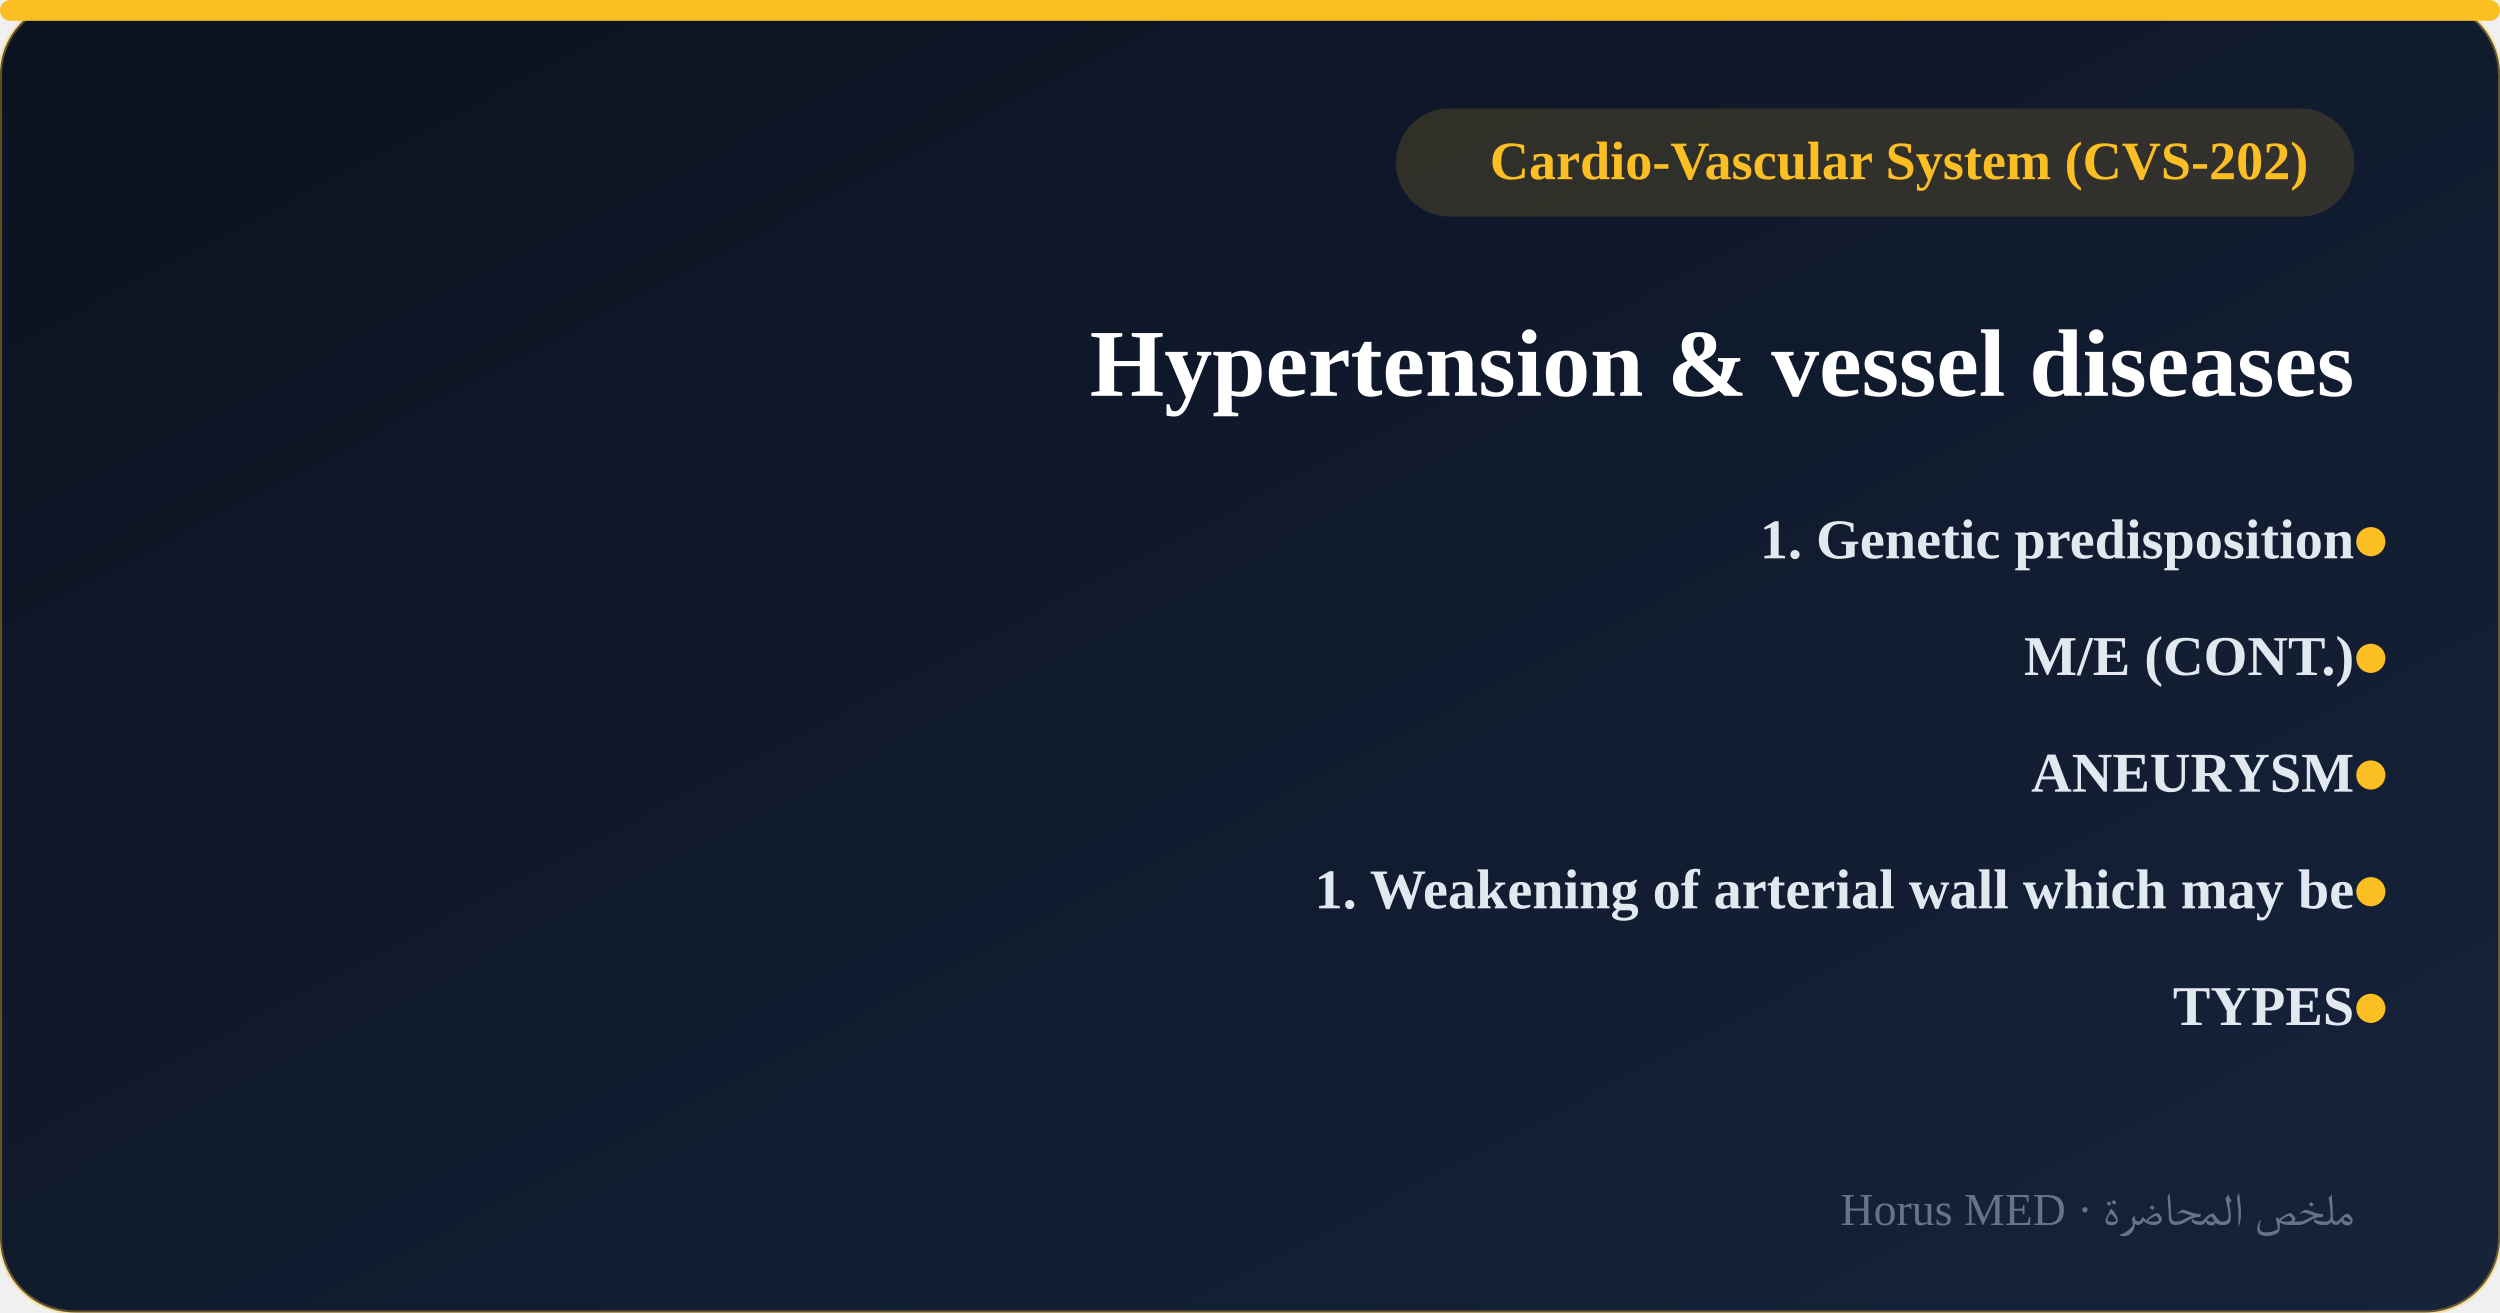
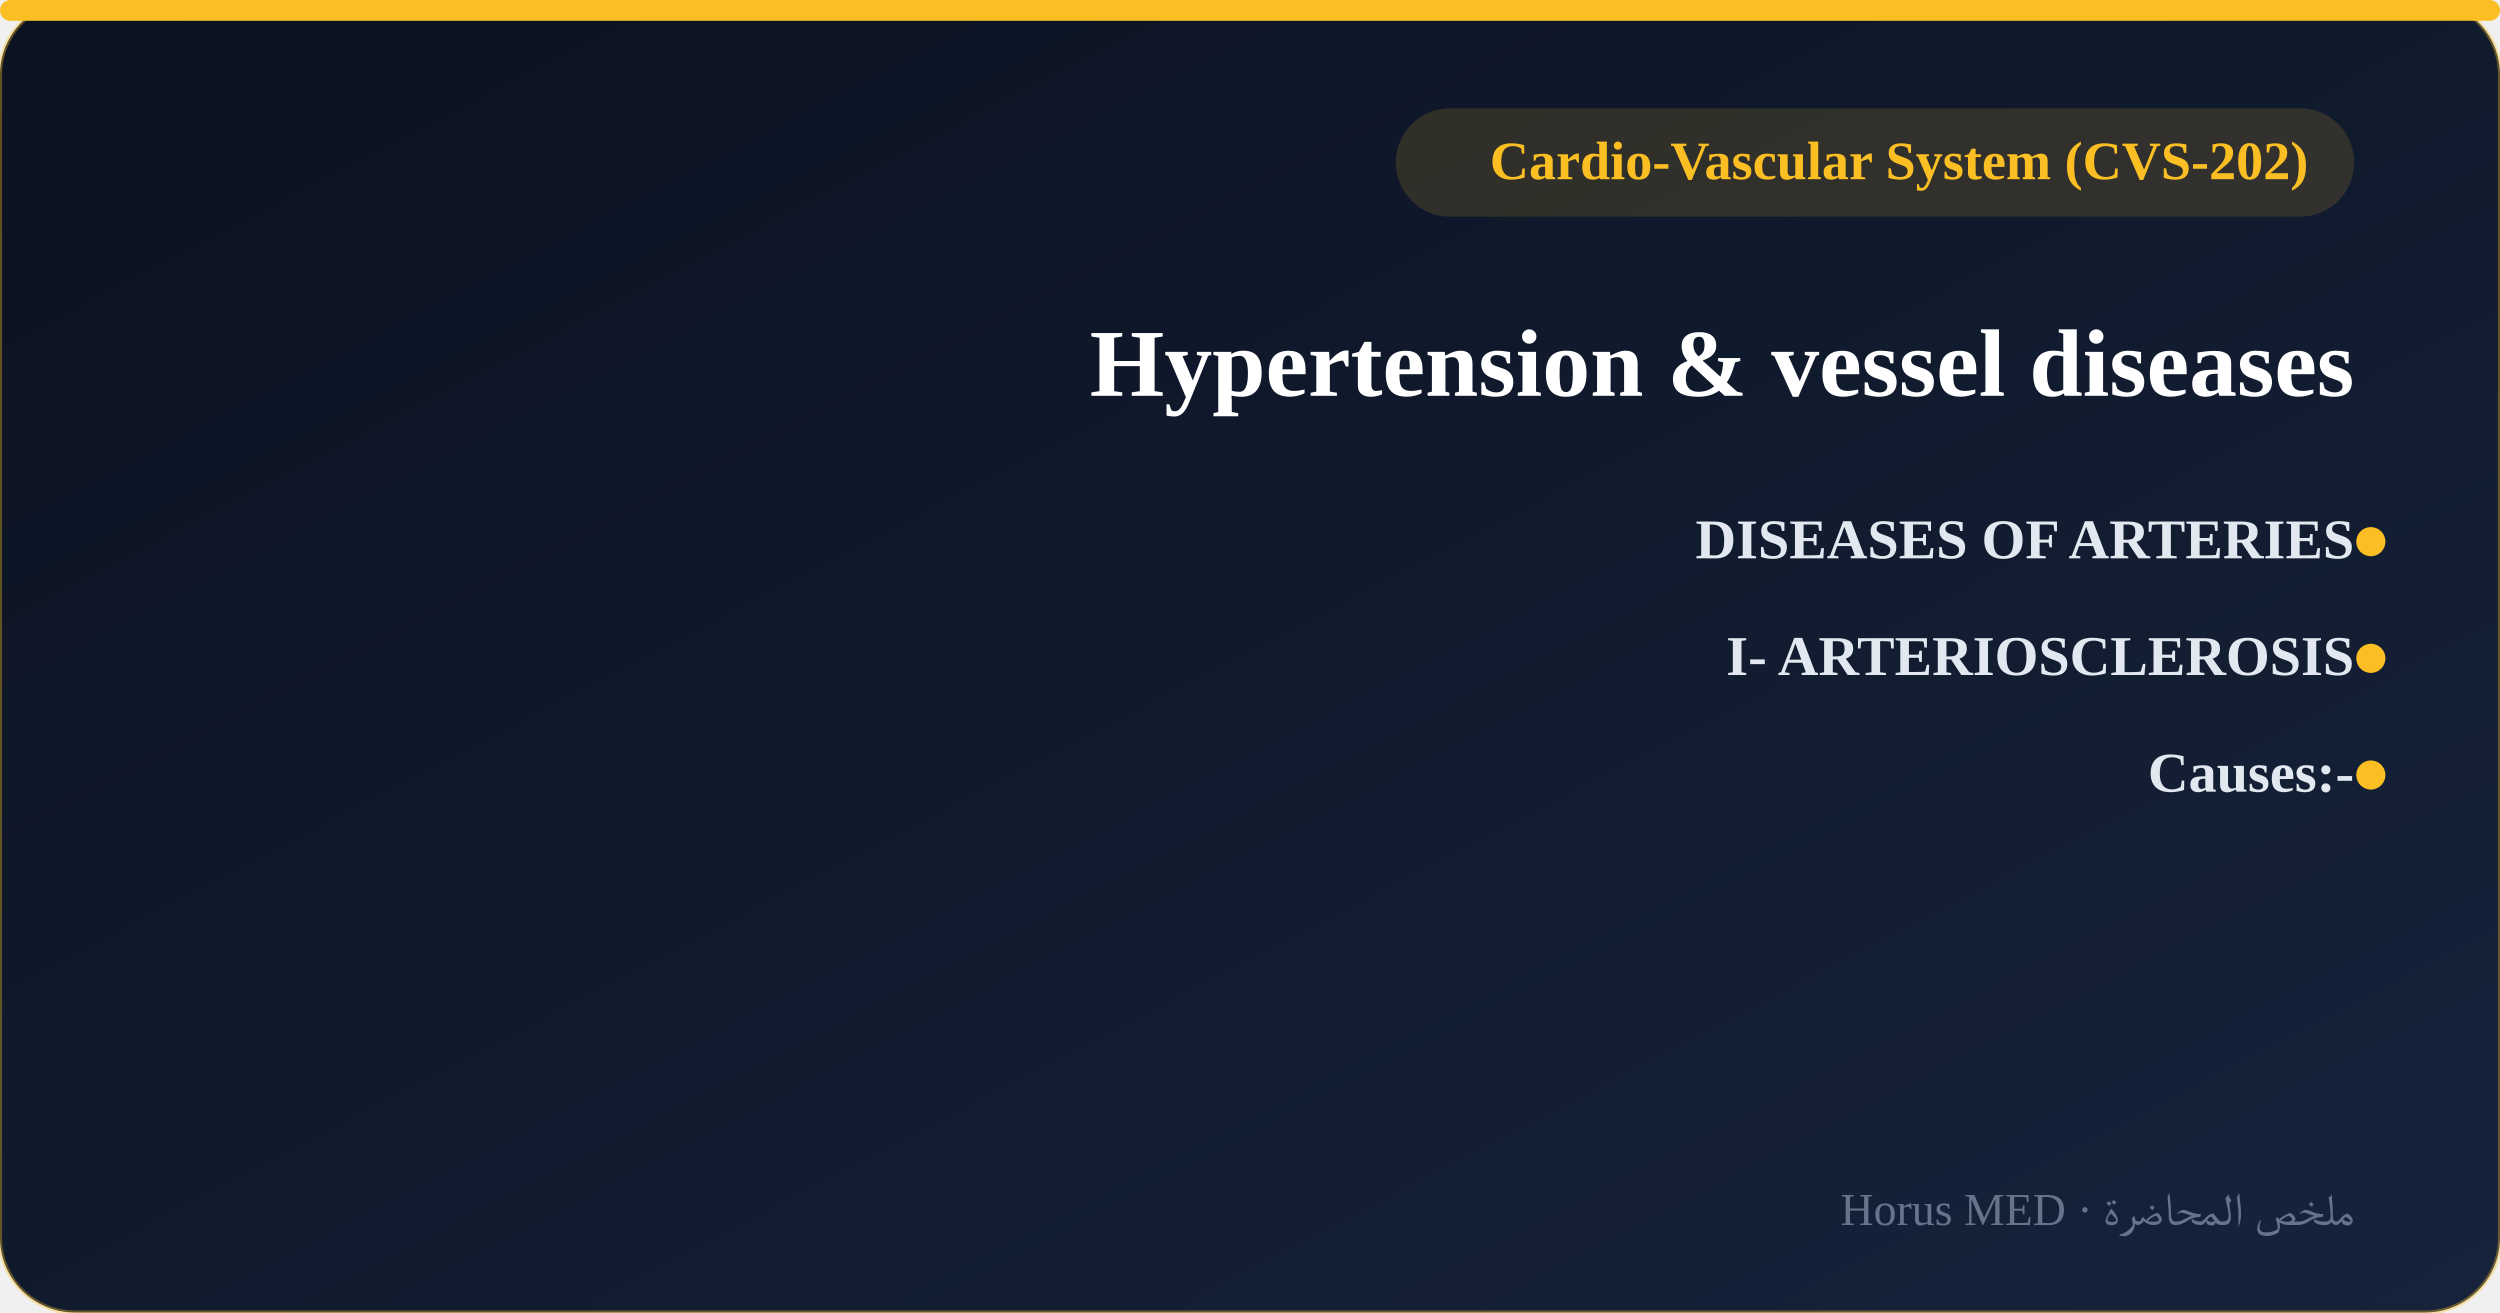
<svg xmlns="http://www.w3.org/2000/svg" width="1200" height="630" viewBox="0 0 1200 630">
  <defs>
    <linearGradient id="bg" x1="0" y1="0" x2="1" y2="1">
      <stop offset="0" stop-color="#0b1220" />
      <stop offset="1" stop-color="#16233b" />
    </linearGradient>
  </defs>
  <rect width="1200" height="630" rx="36" fill="url(#bg)" />
  <rect width="1200" height="630" rx="36" fill="none" stroke="#fbbf24" stroke-opacity="0.35" stroke-width="2" />
  <rect x="0" y="0" width="1200" height="10" rx="5" fill="#fbbf24" />
  <rect x="670" y="52" width="460" height="52" rx="26" fill="#fbbf24" fill-opacity="0.14" />
  <text x="1108" y="86" text-anchor="end" font-size="26" fill="#fbbf24" font-weight="700">Cardio-Vascular System (CVS-202)</text>
  <text x="1130" y="190" text-anchor="end" font-size="46" fill="#ffffff" font-weight="800">
    <tspan x="1130" dy="0">Hypertension &amp; vessel diseases</tspan>
  </text>
  <circle cx="1138" cy="260" r="7" fill="#fbbf24" />
-   <text x="1130" y="268" text-anchor="end" font-size="27" fill="#e2e8f0" font-weight="600">1. Genetic predisposition</text>
+   <text x="1130" y="268" text-anchor="end" font-size="27" fill="#e2e8f0" font-weight="600">DISEASES OF ARTERIES</text>
  <circle cx="1138" cy="316" r="7" fill="#fbbf24" />
-   <text x="1130" y="324" text-anchor="end" font-size="27" fill="#e2e8f0" font-weight="600">M/E (CONT.)</text>
+   <text x="1130" y="324" text-anchor="end" font-size="27" fill="#e2e8f0" font-weight="600">I- ARTERIOSCLEROSIS</text>
  <circle cx="1138" cy="372" r="7" fill="#fbbf24" />
-   <text x="1130" y="380" text-anchor="end" font-size="27" fill="#e2e8f0" font-weight="600">ANEURYSM</text>
-   <circle cx="1138" cy="428" r="7" fill="#fbbf24" />
-   <text x="1130" y="436" text-anchor="end" font-size="27" fill="#e2e8f0" font-weight="600">1. Weakening of arterial wall which may be</text>
-   <circle cx="1138" cy="484" r="7" fill="#fbbf24" />
-   <text x="1130" y="492" text-anchor="end" font-size="27" fill="#e2e8f0" font-weight="600">TYPES</text>
+   <text x="1130" y="380" text-anchor="end" font-size="27" fill="#e2e8f0" font-weight="600">Causes:-</text>
  <text x="1130" y="588" text-anchor="end" font-size="22" fill="#64748b">Horus MED · ملخص المحاضرة</text>
</svg>
